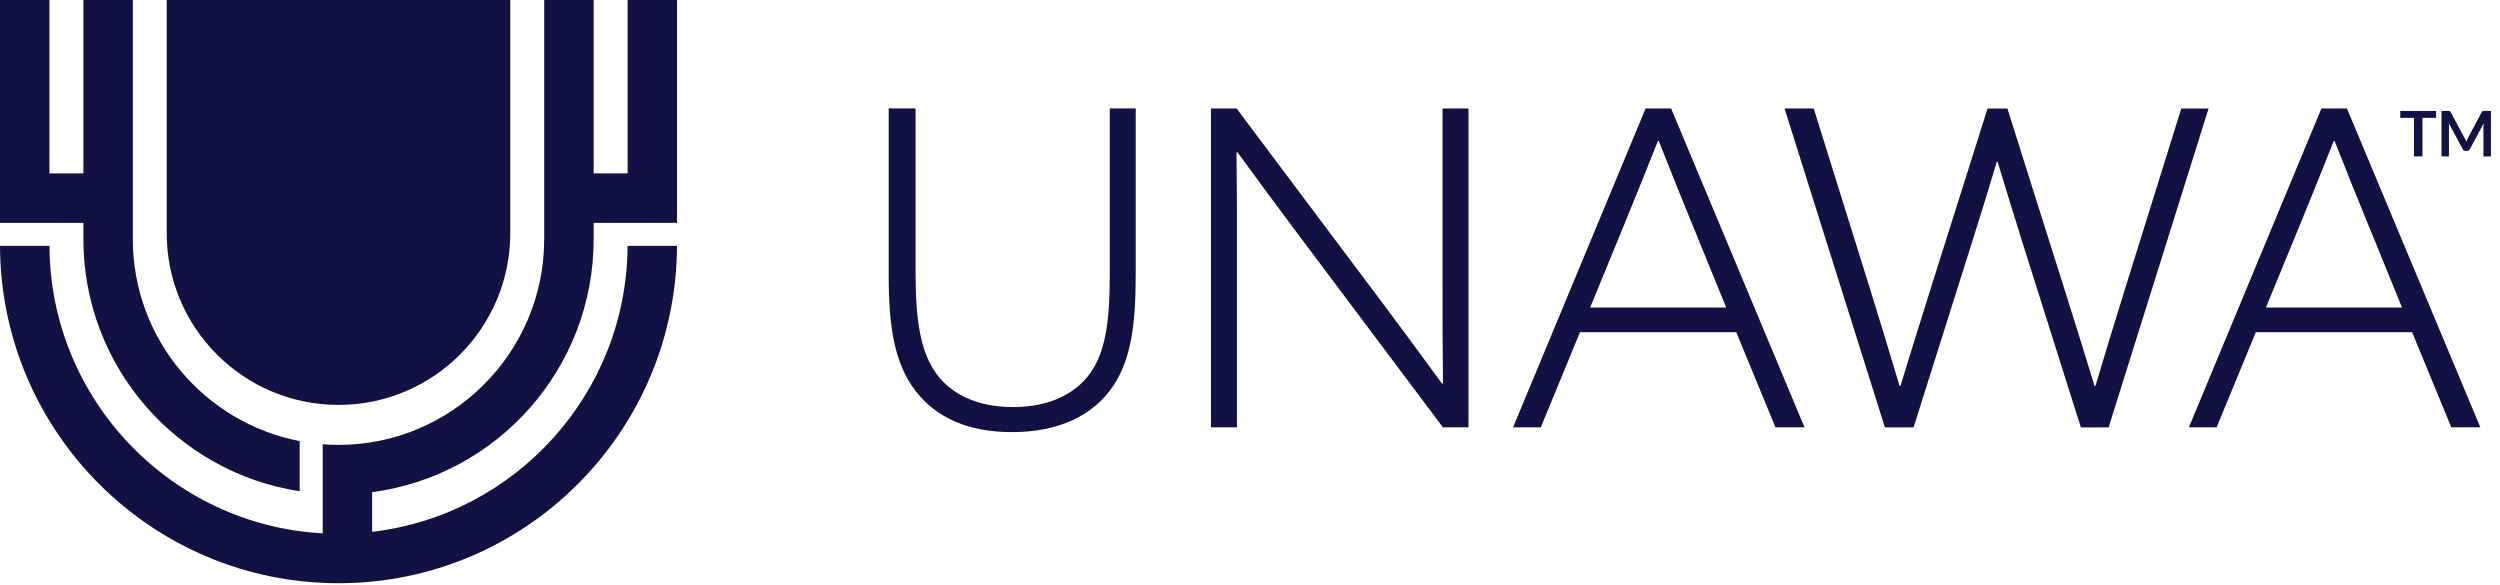
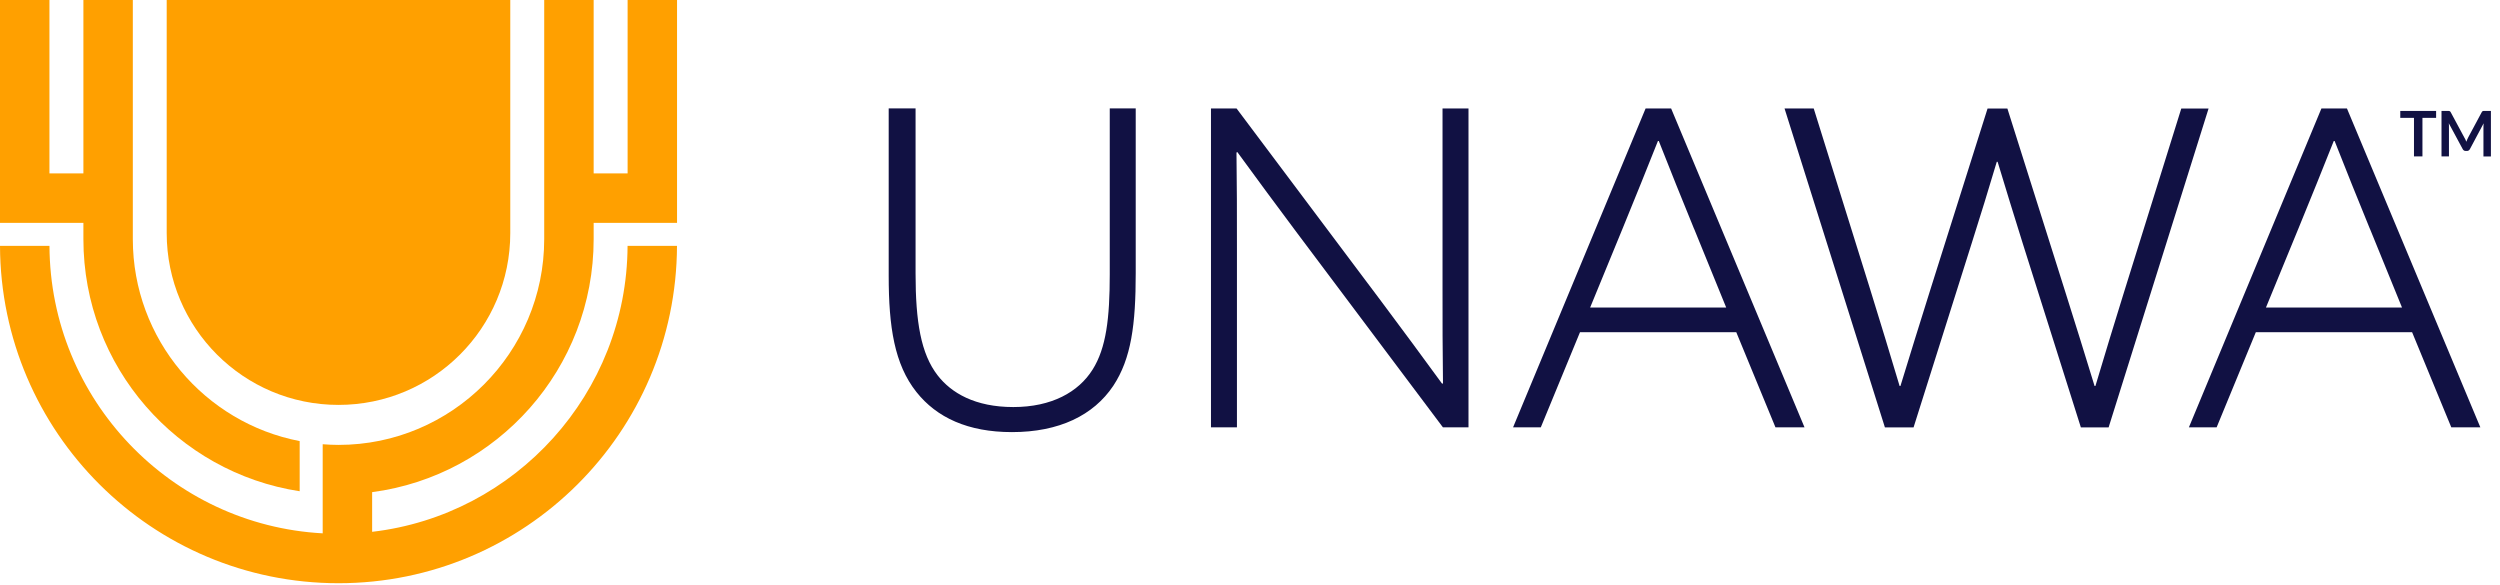
<svg xmlns="http://www.w3.org/2000/svg" width="184" height="43" viewBox="0 0 184 43" fill="none" role="img" aria-labelledby="t">
  <path d="M83.589 20.103C83.589 23.863 83.265 26.392 81.934 28.4C80.477 30.572 77.949 31.803 74.48 31.803C71.238 31.803 68.94 30.732 67.45 28.854C65.828 26.812 65.408 24.056 65.408 20.296V7.979H67.386V20.137C67.386 23.67 67.777 26.035 69.007 27.623C70.011 28.921 71.763 29.959 74.581 29.959C77.398 29.959 79.376 28.858 80.414 27.203C81.418 25.615 81.678 23.409 81.678 20.2V7.979H83.589V20.103Z" fill="#111143" />
  <path d="M89.128 31.454V7.982H91.01L101.736 22.279C103.289 24.354 104.65 26.203 106.141 28.244L106.204 28.211C106.17 25.942 106.17 23.543 106.17 21.178V7.982H108.081V31.454H106.2L95.474 17.158C93.92 15.082 92.559 13.234 91.068 11.192L91.005 11.226C91.039 13.494 91.039 15.893 91.039 18.258V31.454H89.128Z" fill="#111143" />
  <path d="M121.113 7.982H122.994L132.813 31.454H130.675L127.79 24.451H116.287L113.402 31.454H111.361L121.117 7.982H121.113ZM124.678 16.83C123.805 14.692 122.927 12.52 122.087 10.377H122.024C121.213 12.419 120.403 14.431 119.433 16.796L117.035 22.632H127.047L124.682 16.83H124.678Z" fill="#111143" />
  <path d="M131.351 7.982H133.489L137.638 21.275C138.319 23.48 139.226 26.429 139.81 28.408H139.873C140.456 26.497 141.363 23.577 142.107 21.212L146.285 7.987H147.743L152.022 21.535C152.669 23.577 153.547 26.396 154.16 28.408H154.223C154.84 26.333 155.68 23.577 156.297 21.602L160.543 7.987H162.551L155.193 31.458H153.152L148.872 17.91C148.322 16.158 147.512 13.532 147.025 11.91H146.962C146.474 13.566 145.664 16.191 145.147 17.809L140.838 31.458H138.73L131.343 7.987L131.351 7.982Z" fill="#111143" />
  <path d="M170.853 7.982H172.735L182.554 31.454H180.416L177.531 24.451H166.028L163.143 31.454H161.102L170.857 7.982H170.853ZM174.419 16.83C173.545 14.692 172.668 12.52 171.828 10.377H171.765C170.954 12.419 170.144 14.431 169.173 16.796L166.775 22.632H176.787L174.423 16.83H174.419Z" fill="#111143" />
  <path d="M176.66 8.164V8.676H177.669V11.51H178.292V8.676H179.298V8.164H176.66ZM181.374 10.122L180.375 8.264C180.365 8.244 180.351 8.225 180.336 8.208C180.323 8.195 180.307 8.185 180.291 8.178C180.273 8.172 180.255 8.168 180.236 8.167H179.695V11.513H180.243V9.219C180.243 9.174 180.236 9.121 180.23 9.07L181.255 10.974C181.276 11.014 181.307 11.05 181.345 11.075C181.385 11.1 181.431 11.112 181.478 11.111H181.563C181.609 11.112 181.655 11.1 181.695 11.075C181.733 11.05 181.764 11.014 181.785 10.974L182.796 9.076C182.791 9.126 182.788 9.175 182.786 9.223C182.784 9.27 182.782 9.314 182.782 9.355V11.516H183.331V8.164H182.789C182.771 8.165 182.752 8.169 182.735 8.175C182.718 8.182 182.703 8.192 182.691 8.206C182.676 8.223 182.663 8.241 182.653 8.261L181.661 10.112C181.635 10.162 181.61 10.214 181.587 10.268C181.564 10.322 181.541 10.376 181.521 10.432C181.499 10.378 181.478 10.325 181.455 10.271C181.433 10.217 181.4 10.174 181.374 10.122Z" fill="#111143" />
-   <path d="M3.639 16.403H6.138V17.601C6.138 27.001 13.043 34.776 22.056 36.156V32.465C15.072 31.122 9.776 24.972 9.776 17.601V0H6.138V12.763H3.639V0H0V16.404H3.639V16.403Z" fill="#111143" />
-   <path d="M49.83 16.404V0H46.192V12.764H43.693V0H40.054V17.601C40.054 25.951 33.263 32.745 24.915 32.745C24.52 32.745 24.135 32.725 23.75 32.696V39.254C12.59 38.648 3.692 29.399 3.641 18.098H0C0.055 31.819 11.188 42.925 24.915 42.925C38.642 42.925 49.774 31.819 49.827 18.098H46.189C46.14 28.954 37.928 37.915 27.389 39.142V36.222C36.59 35.011 43.693 27.136 43.693 17.601V16.404H49.83Z" fill="#111143" />
-   <path d="M24.913 29.801C31.896 29.801 37.556 24.143 37.556 17.155V0H12.269V17.155C12.269 24.143 17.93 29.801 24.913 29.801Z" fill="#111143" />
+   <path d="M3.639 16.403H6.138V17.601C6.138 27.001 13.043 34.776 22.056 36.156V32.465C15.072 31.122 9.776 24.972 9.776 17.601V0H6.138V12.763H3.639V0H0V16.404H3.639V16.403Z" fill="#FFA000" />
+   <path d="M49.83 16.404V0H46.192V12.764H43.693V0H40.054V17.601C40.054 25.951 33.263 32.745 24.915 32.745C24.52 32.745 24.135 32.725 23.75 32.696V39.254C12.59 38.648 3.692 29.399 3.641 18.098H0C0.055 31.819 11.188 42.925 24.915 42.925C38.642 42.925 49.774 31.819 49.827 18.098H46.189C46.14 28.954 37.928 37.915 27.389 39.142V36.222C36.59 35.011 43.693 27.136 43.693 17.601V16.404H49.83Z" fill="#FFA000" />
+   <path d="M24.913 29.801C31.896 29.801 37.556 24.143 37.556 17.155V0H12.269V17.155C12.269 24.143 17.93 29.801 24.913 29.801Z" fill="#FFA000" />
</svg>
